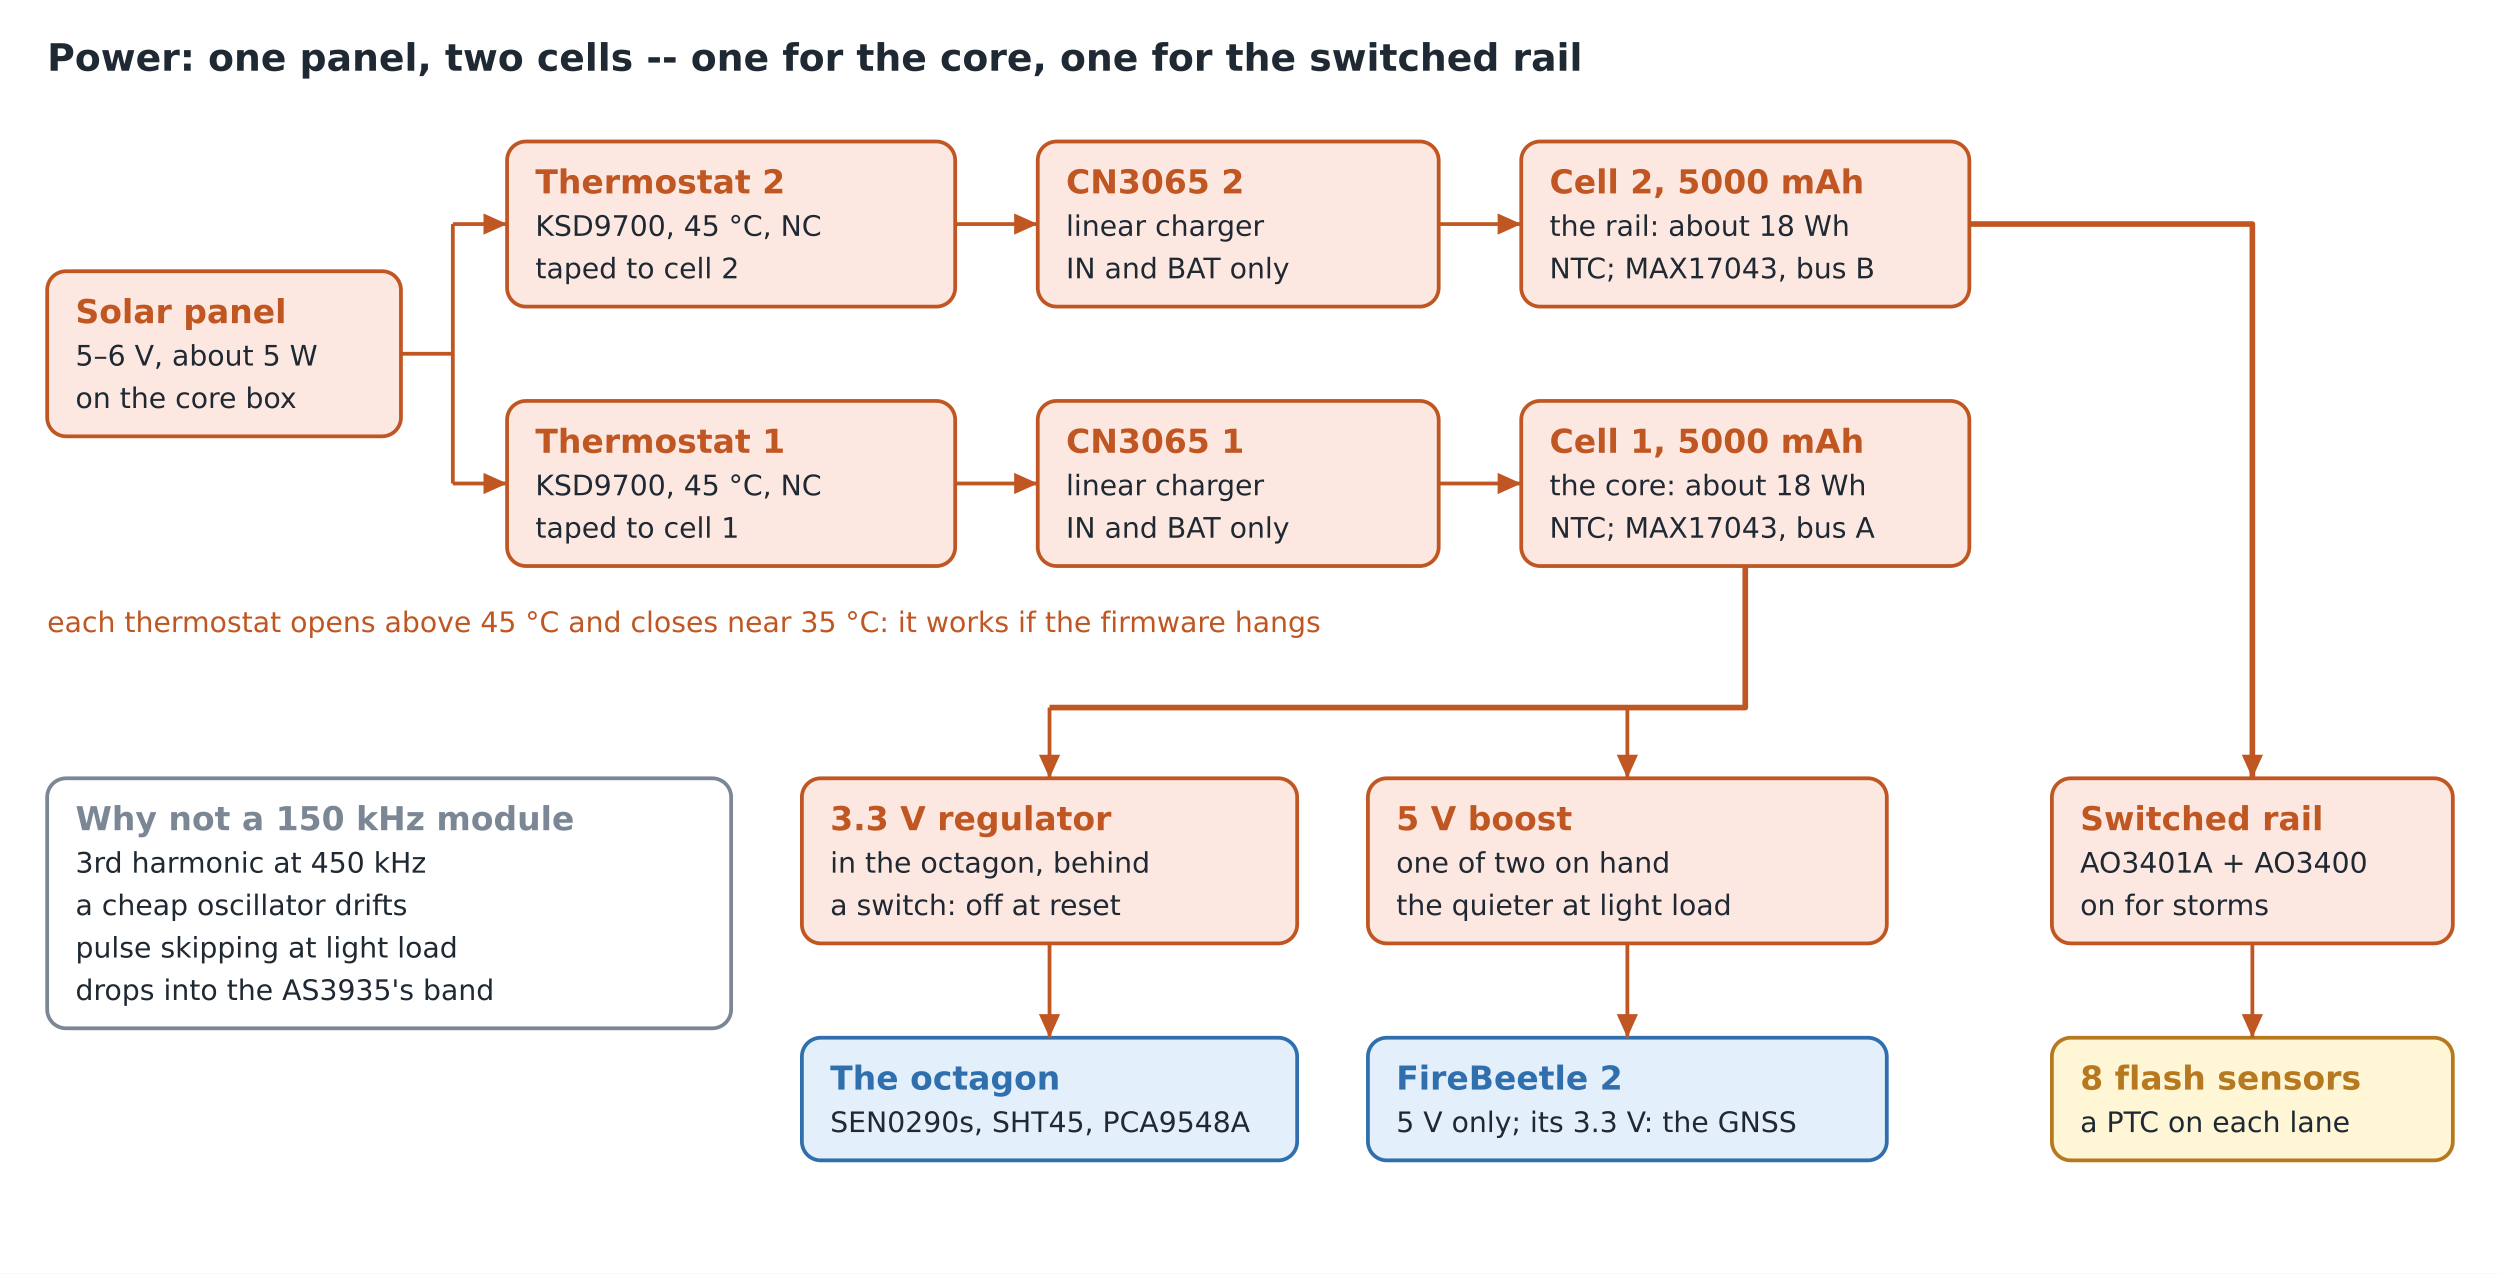
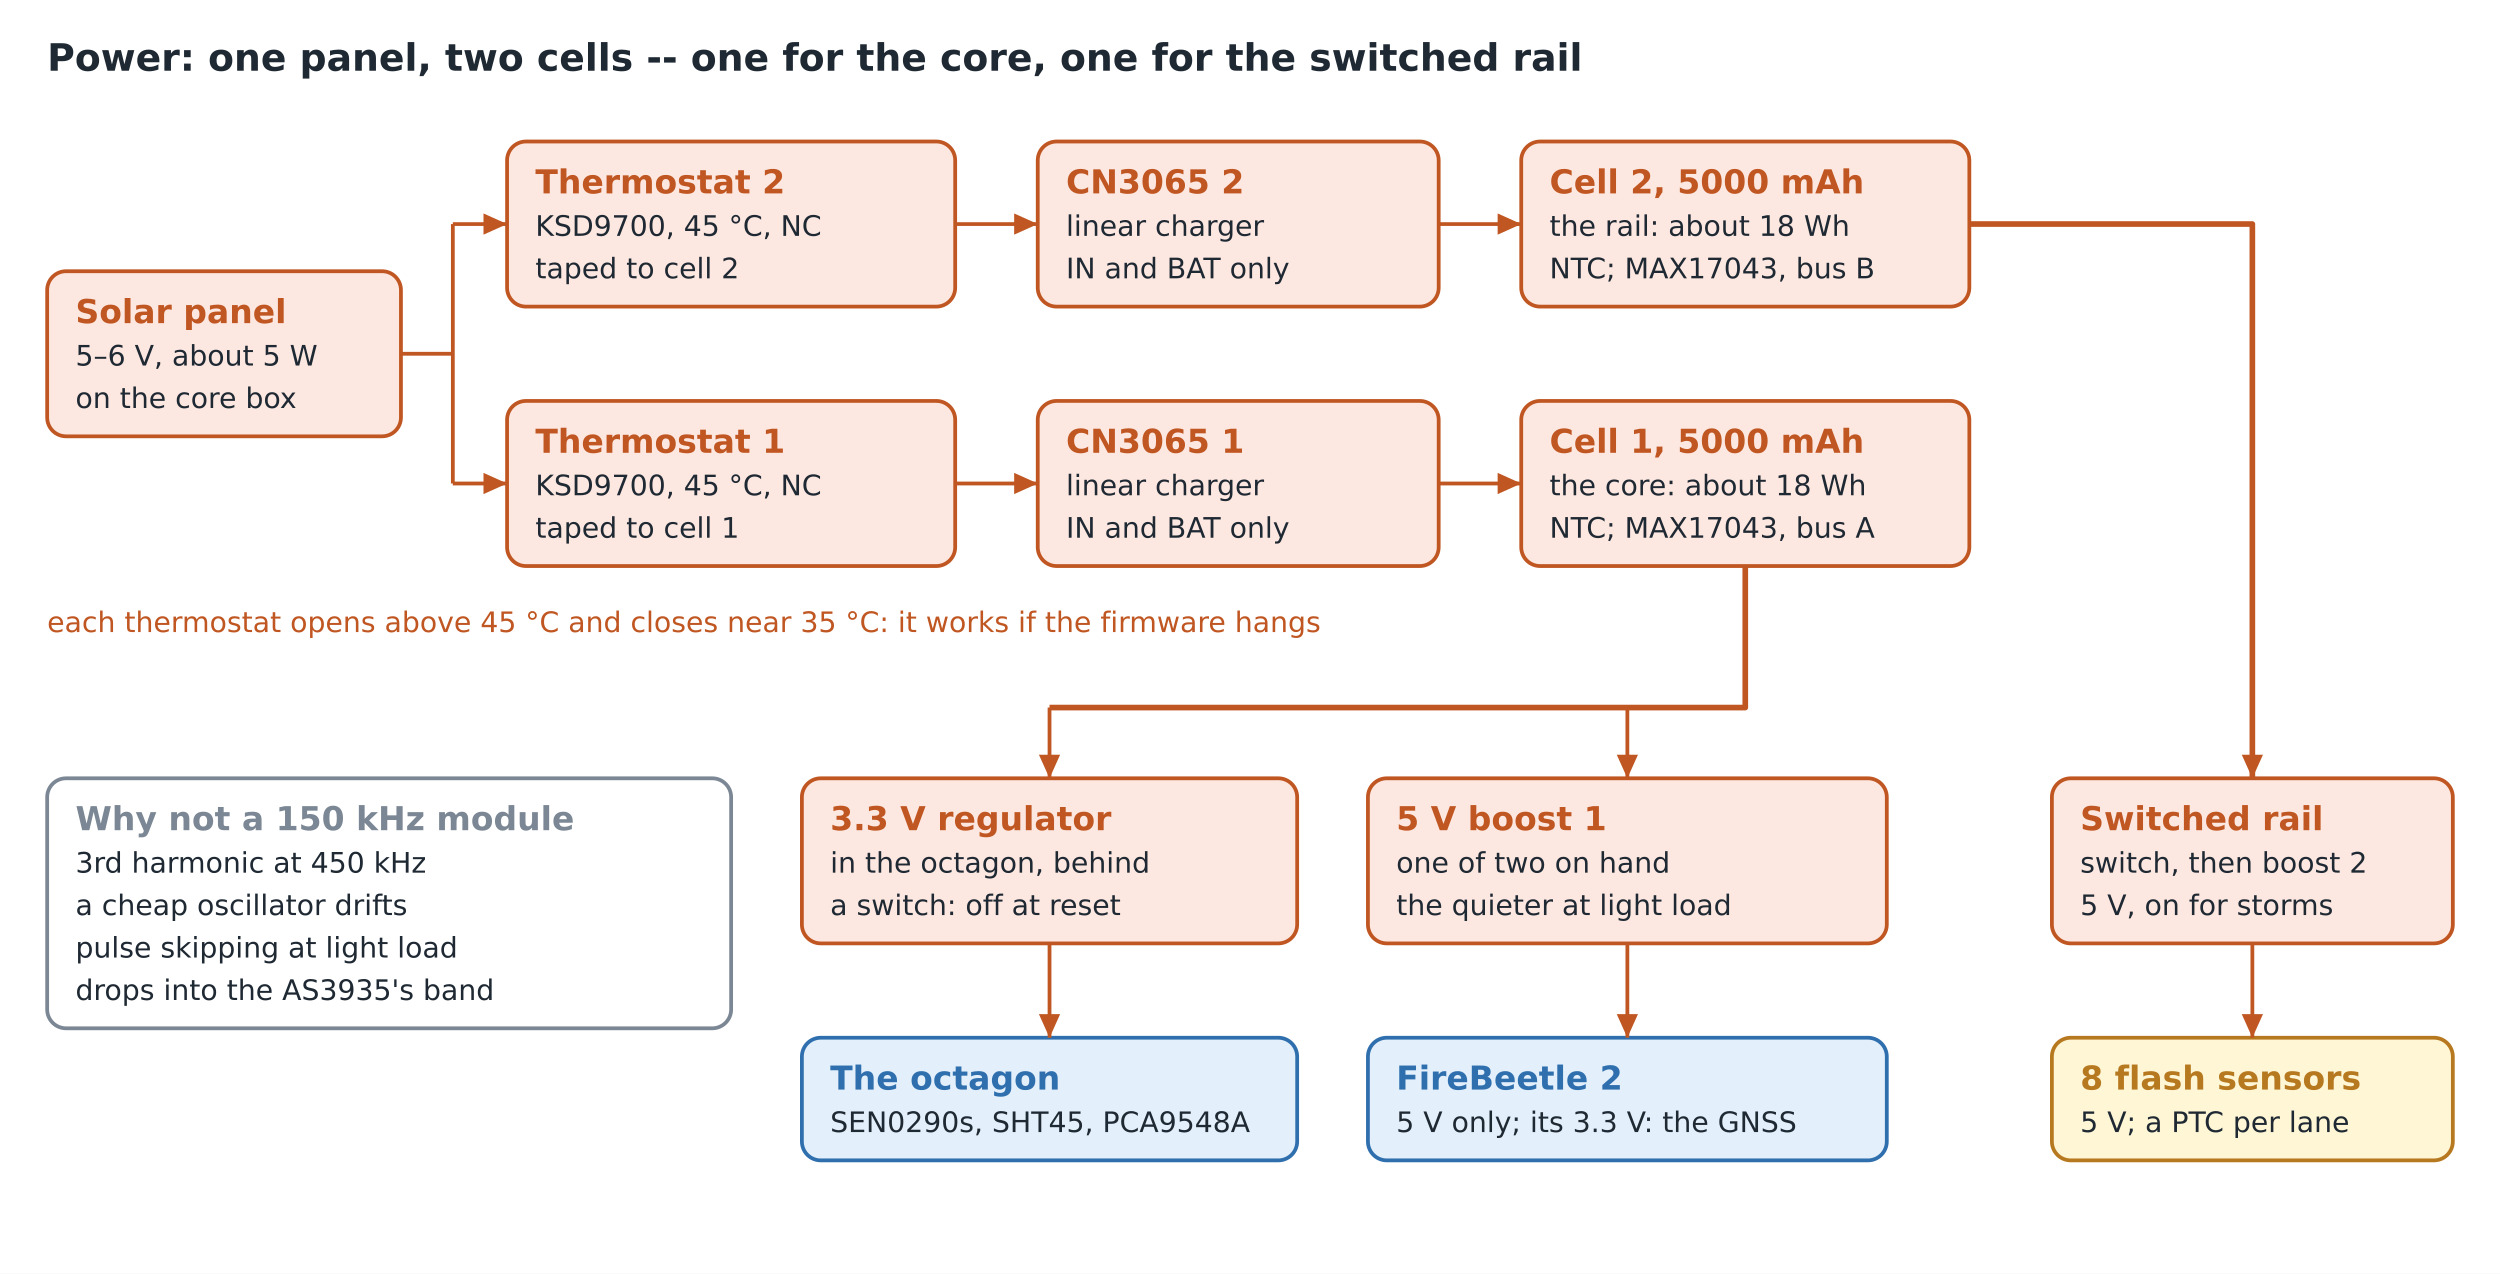
<svg xmlns="http://www.w3.org/2000/svg" width="1060" height="540" viewBox="0 0 1060 540" font-family="DejaVu Sans, Verdana, sans-serif">
  <rect width="1060" height="540" fill="#ffffff" />
  <text x="20.0" y="30.0" font-size="16" font-weight="bold" text-anchor="start" fill="#1f2933">Power: one panel, two cells -- one for the core, one for the switched rail</text>
  <rect x="20.0" y="115.0" width="150.0" height="70.0" rx="8" fill="#fde8e1" stroke="#c05621" stroke-width="1.6" />
  <text x="32.0" y="137.0" font-size="14" font-weight="bold" text-anchor="start" fill="#c05621">Solar panel</text>
  <text x="32.0" y="155.0" font-size="12" text-anchor="start" fill="#1f2933">5–6 V, about 5 W</text>
  <text x="32.0" y="173.0" font-size="12" text-anchor="start" fill="#1f2933">on the core box</text>
  <rect x="215.0" y="60.0" width="190.0" height="70.0" rx="8" fill="#fde8e1" stroke="#c05621" stroke-width="1.6" />
  <text x="227.0" y="82.0" font-size="14" font-weight="bold" text-anchor="start" fill="#c05621">Thermostat 2</text>
  <text x="227.0" y="100.0" font-size="12" text-anchor="start" fill="#1f2933">KSD9700, 45 °C, NC</text>
  <text x="227.0" y="118.0" font-size="12" text-anchor="start" fill="#1f2933">taped to cell 2</text>
  <rect x="440.0" y="60.0" width="170.0" height="70.0" rx="8" fill="#fde8e1" stroke="#c05621" stroke-width="1.6" />
  <text x="452.0" y="82.0" font-size="14" font-weight="bold" text-anchor="start" fill="#c05621">CN3065 2</text>
  <text x="452.0" y="100.0" font-size="12" text-anchor="start" fill="#1f2933">linear charger</text>
  <text x="452.0" y="118.0" font-size="12" text-anchor="start" fill="#1f2933">IN and BAT only</text>
  <rect x="645.0" y="60.0" width="190.0" height="70.0" rx="8" fill="#fde8e1" stroke="#c05621" stroke-width="1.6" />
  <text x="657.0" y="82.0" font-size="14" font-weight="bold" text-anchor="start" fill="#c05621">Cell 2, 5000 mAh</text>
  <text x="657.0" y="100.0" font-size="12" text-anchor="start" fill="#1f2933">the rail: about 18 Wh</text>
  <text x="657.0" y="118.0" font-size="12" text-anchor="start" fill="#1f2933">NTC; MAX17043, bus B</text>
  <polyline points="405.0,95.0 440.0,95.0" fill="none" stroke="#c05621" stroke-width="1.6" stroke-linejoin="round" />
  <polygon points="440.0,95.0 430.0,90.5 430.0,99.5" fill="#c05621" />
  <polyline points="610.0,95.0 645.0,95.0" fill="none" stroke="#c05621" stroke-width="1.6" stroke-linejoin="round" />
  <polygon points="645.0,95.0 635.0,90.5 635.0,99.5" fill="#c05621" />
  <rect x="215.0" y="170.0" width="190.0" height="70.0" rx="8" fill="#fde8e1" stroke="#c05621" stroke-width="1.6" />
  <text x="227.0" y="192.0" font-size="14" font-weight="bold" text-anchor="start" fill="#c05621">Thermostat 1</text>
  <text x="227.0" y="210.0" font-size="12" text-anchor="start" fill="#1f2933">KSD9700, 45 °C, NC</text>
  <text x="227.0" y="228.0" font-size="12" text-anchor="start" fill="#1f2933">taped to cell 1</text>
  <rect x="440.0" y="170.0" width="170.0" height="70.0" rx="8" fill="#fde8e1" stroke="#c05621" stroke-width="1.6" />
  <text x="452.0" y="192.0" font-size="14" font-weight="bold" text-anchor="start" fill="#c05621">CN3065 1</text>
  <text x="452.0" y="210.0" font-size="12" text-anchor="start" fill="#1f2933">linear charger</text>
  <text x="452.0" y="228.0" font-size="12" text-anchor="start" fill="#1f2933">IN and BAT only</text>
  <rect x="645.0" y="170.0" width="190.0" height="70.0" rx="8" fill="#fde8e1" stroke="#c05621" stroke-width="1.6" />
  <text x="657.0" y="192.0" font-size="14" font-weight="bold" text-anchor="start" fill="#c05621">Cell 1, 5000 mAh</text>
  <text x="657.0" y="210.0" font-size="12" text-anchor="start" fill="#1f2933">the core: about 18 Wh</text>
  <text x="657.0" y="228.0" font-size="12" text-anchor="start" fill="#1f2933">NTC; MAX17043, bus A</text>
  <polyline points="405.0,205.0 440.0,205.0" fill="none" stroke="#c05621" stroke-width="1.6" stroke-linejoin="round" />
  <polygon points="440.0,205.0 430.0,200.5 430.0,209.5" fill="#c05621" />
  <polyline points="610.0,205.0 645.0,205.0" fill="none" stroke="#c05621" stroke-width="1.6" stroke-linejoin="round" />
  <polygon points="645.0,205.0 635.0,200.5 635.0,209.5" fill="#c05621" />
  <polyline points="170.0,150.0 192.0,150.0" fill="none" stroke="#c05621" stroke-width="1.6" stroke-linejoin="round" />
  <polyline points="192.0,95.0 192.0,205.0" fill="none" stroke="#c05621" stroke-width="1.6" stroke-linejoin="round" />
  <polyline points="192.0,95.0 215.0,95.0" fill="none" stroke="#c05621" stroke-width="1.6" stroke-linejoin="round" />
  <polygon points="215.0,95.0 205.0,90.5 205.0,99.5" fill="#c05621" />
  <polyline points="192.0,205.0 215.0,205.0" fill="none" stroke="#c05621" stroke-width="1.6" stroke-linejoin="round" />
  <polygon points="215.0,205.0 205.0,200.5 205.0,209.5" fill="#c05621" />
  <text x="20.0" y="268.0" font-size="12" text-anchor="start" fill="#c05621">each thermostat opens above 45 °C and closes near 35 °C: it works if the firmware hangs</text>
  <polyline points="740.0,240.0 740.0,300.0 445.0,300.0" fill="none" stroke="#c05621" stroke-width="2.4" stroke-linejoin="round" />
  <polyline points="835.0,95.0 955.0,95.0 955.0,330.0" fill="none" stroke="#c05621" stroke-width="2.4" stroke-linejoin="round" />
  <polygon points="955.0,330.0 959.5,320.0 950.5,320.0" fill="#c05621" />
  <rect x="340.0" y="330.0" width="210.0" height="70.0" rx="8" fill="#fde8e1" stroke="#c05621" stroke-width="1.6" />
  <text x="352.0" y="352.0" font-size="14" font-weight="bold" text-anchor="start" fill="#c05621">3.3 V regulator</text>
  <text x="352.0" y="370.0" font-size="12" text-anchor="start" fill="#1f2933">in the octagon, behind</text>
  <text x="352.0" y="388.0" font-size="12" text-anchor="start" fill="#1f2933">a switch: off at reset</text>
  <rect x="580.0" y="330.0" width="220.0" height="70.0" rx="8" fill="#fde8e1" stroke="#c05621" stroke-width="1.6" />
-   <text x="592.0" y="352.0" font-size="14" font-weight="bold" text-anchor="start" fill="#c05621">5 V boost</text>
+   <text x="592.0" y="352.0" font-size="14" font-weight="bold" text-anchor="start" fill="#c05621">5 V boost 1</text>
  <text x="592.0" y="370.0" font-size="12" text-anchor="start" fill="#1f2933">one of two on hand</text>
  <text x="592.0" y="388.0" font-size="12" text-anchor="start" fill="#1f2933">the quieter at light load</text>
  <rect x="870.0" y="330.0" width="170.0" height="70.0" rx="8" fill="#fde8e1" stroke="#c05621" stroke-width="1.6" />
  <text x="882.0" y="352.0" font-size="14" font-weight="bold" text-anchor="start" fill="#c05621">Switched rail</text>
-   <text x="882.0" y="370.0" font-size="12" text-anchor="start" fill="#1f2933">AO3401A + AO3400</text>
-   <text x="882.0" y="388.0" font-size="12" text-anchor="start" fill="#1f2933">on for storms</text>
+   <text x="882.0" y="370.0" font-size="12" text-anchor="start" fill="#1f2933">switch, then boost 2</text>
+   <text x="882.0" y="388.0" font-size="12" text-anchor="start" fill="#1f2933">5 V, on for storms</text>
  <polyline points="445.0,300.0 445.0,330.0" fill="none" stroke="#c05621" stroke-width="1.6" stroke-linejoin="round" />
  <polygon points="445.0,330.0 449.5,320.0 440.5,320.0" fill="#c05621" />
  <polyline points="690.0,300.0 690.0,330.0" fill="none" stroke="#c05621" stroke-width="1.6" stroke-linejoin="round" />
  <polygon points="690.0,330.0 694.5,320.0 685.5,320.0" fill="#c05621" />
  <rect x="340.0" y="440.0" width="210.0" height="52.0" rx="8" fill="#e3f0fb" stroke="#2f6fae" stroke-width="1.6" />
  <text x="352.0" y="462.0" font-size="14" font-weight="bold" text-anchor="start" fill="#2f6fae">The octagon</text>
  <text x="352.0" y="480.0" font-size="12" text-anchor="start" fill="#1f2933">SEN0290s, SHT45, PCA9548A</text>
  <rect x="580.0" y="440.0" width="220.0" height="52.0" rx="8" fill="#e3f0fb" stroke="#2f6fae" stroke-width="1.6" />
  <text x="592.0" y="462.0" font-size="14" font-weight="bold" text-anchor="start" fill="#2f6fae">FireBeetle 2</text>
  <text x="592.0" y="480.0" font-size="12" text-anchor="start" fill="#1f2933">5 V only; its 3.3 V: the GNSS</text>
  <rect x="870.0" y="440.0" width="170.0" height="52.0" rx="8" fill="#fff6d6" stroke="#b7791f" stroke-width="1.6" />
  <text x="882.0" y="462.0" font-size="14" font-weight="bold" text-anchor="start" fill="#b7791f">8 flash sensors</text>
-   <text x="882.0" y="480.0" font-size="12" text-anchor="start" fill="#1f2933">a PTC on each lane</text>
+   <text x="882.0" y="480.0" font-size="12" text-anchor="start" fill="#1f2933">5 V; a PTC per lane</text>
  <polyline points="445.0,400.0 445.0,440.0" fill="none" stroke="#c05621" stroke-width="1.6" stroke-linejoin="round" />
  <polygon points="445.0,440.0 449.5,430.0 440.5,430.0" fill="#c05621" />
  <polyline points="690.0,400.0 690.0,440.0" fill="none" stroke="#c05621" stroke-width="1.6" stroke-linejoin="round" />
  <polygon points="690.0,440.0 694.5,430.0 685.5,430.0" fill="#c05621" />
  <polyline points="955.0,400.0 955.0,440.0" fill="none" stroke="#c05621" stroke-width="1.6" stroke-linejoin="round" />
  <polygon points="955.0,440.0 959.5,430.0 950.5,430.0" fill="#c05621" />
  <rect x="20.0" y="330.0" width="290.0" height="106.0" rx="8" fill="#ffffff" stroke="#7b8794" stroke-width="1.6" />
  <text x="32.0" y="352.0" font-size="14" font-weight="bold" text-anchor="start" fill="#7b8794">Why not a 150 kHz module</text>
  <text x="32.0" y="370.0" font-size="12" text-anchor="start" fill="#1f2933">3rd harmonic at 450 kHz</text>
  <text x="32.0" y="388.0" font-size="12" text-anchor="start" fill="#1f2933">a cheap oscillator drifts</text>
  <text x="32.0" y="406.0" font-size="12" text-anchor="start" fill="#1f2933">pulse skipping at light load</text>
  <text x="32.0" y="424.0" font-size="12" text-anchor="start" fill="#1f2933">drops into the AS3935's band</text>
</svg>
